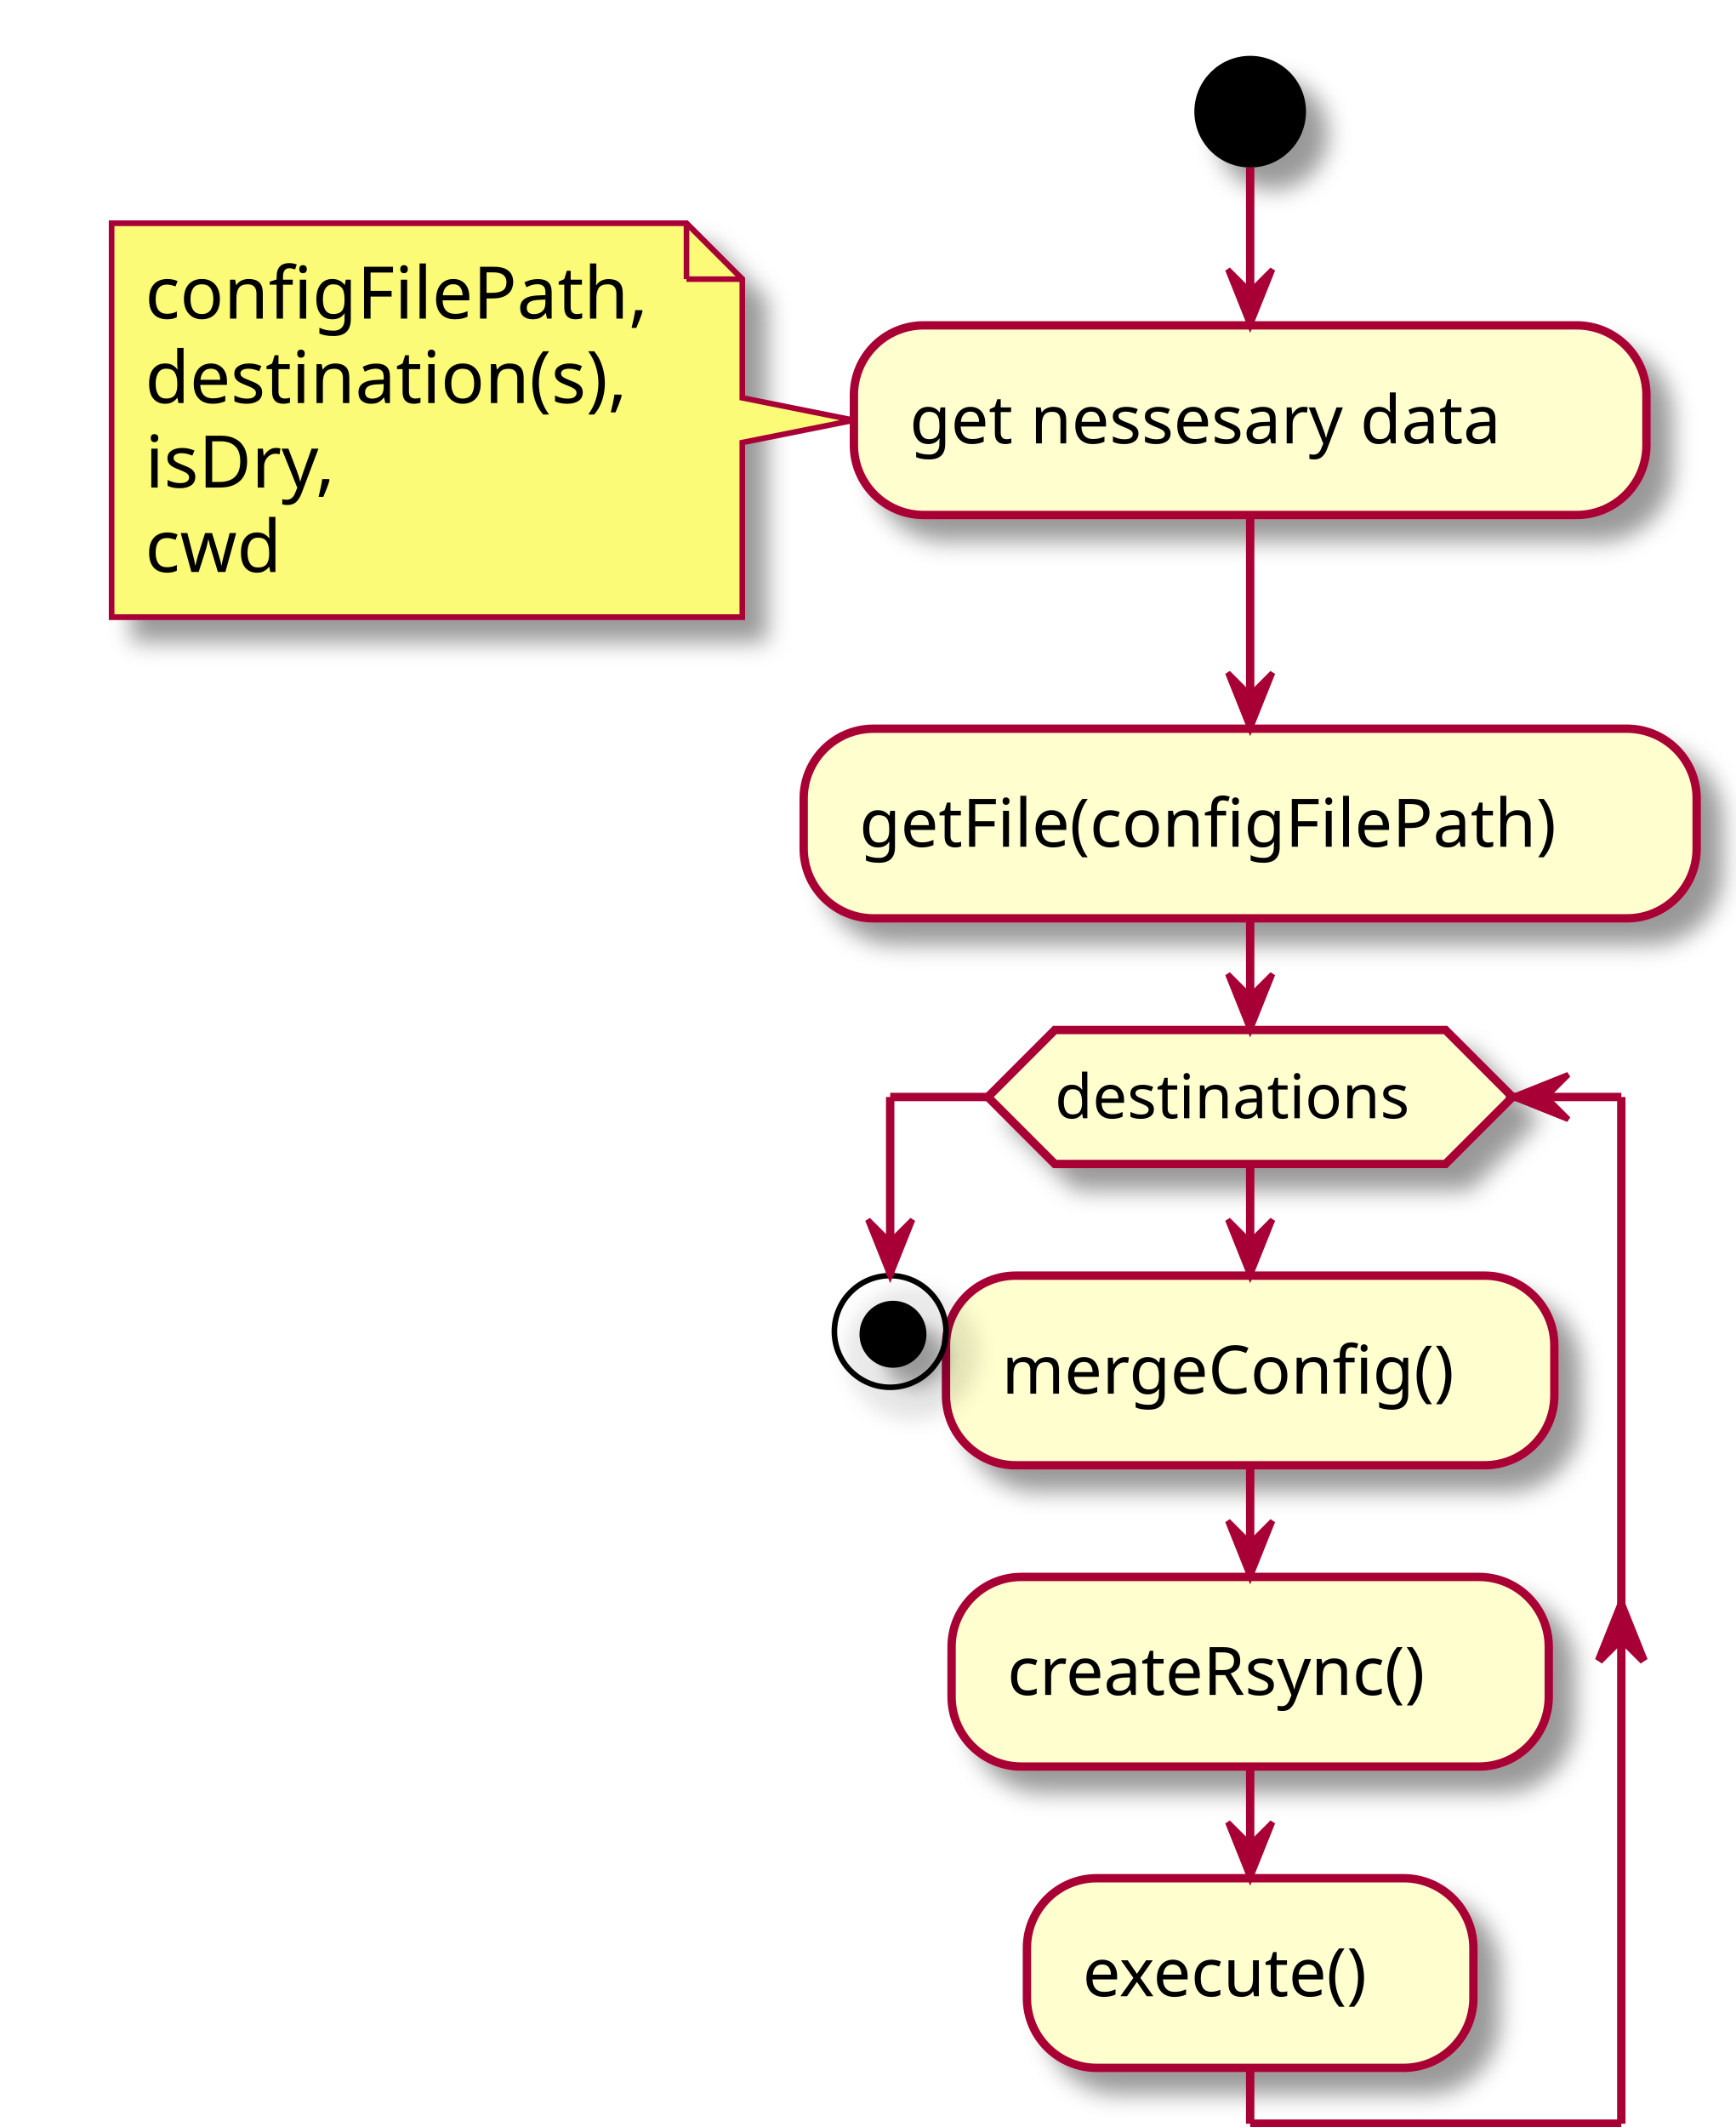
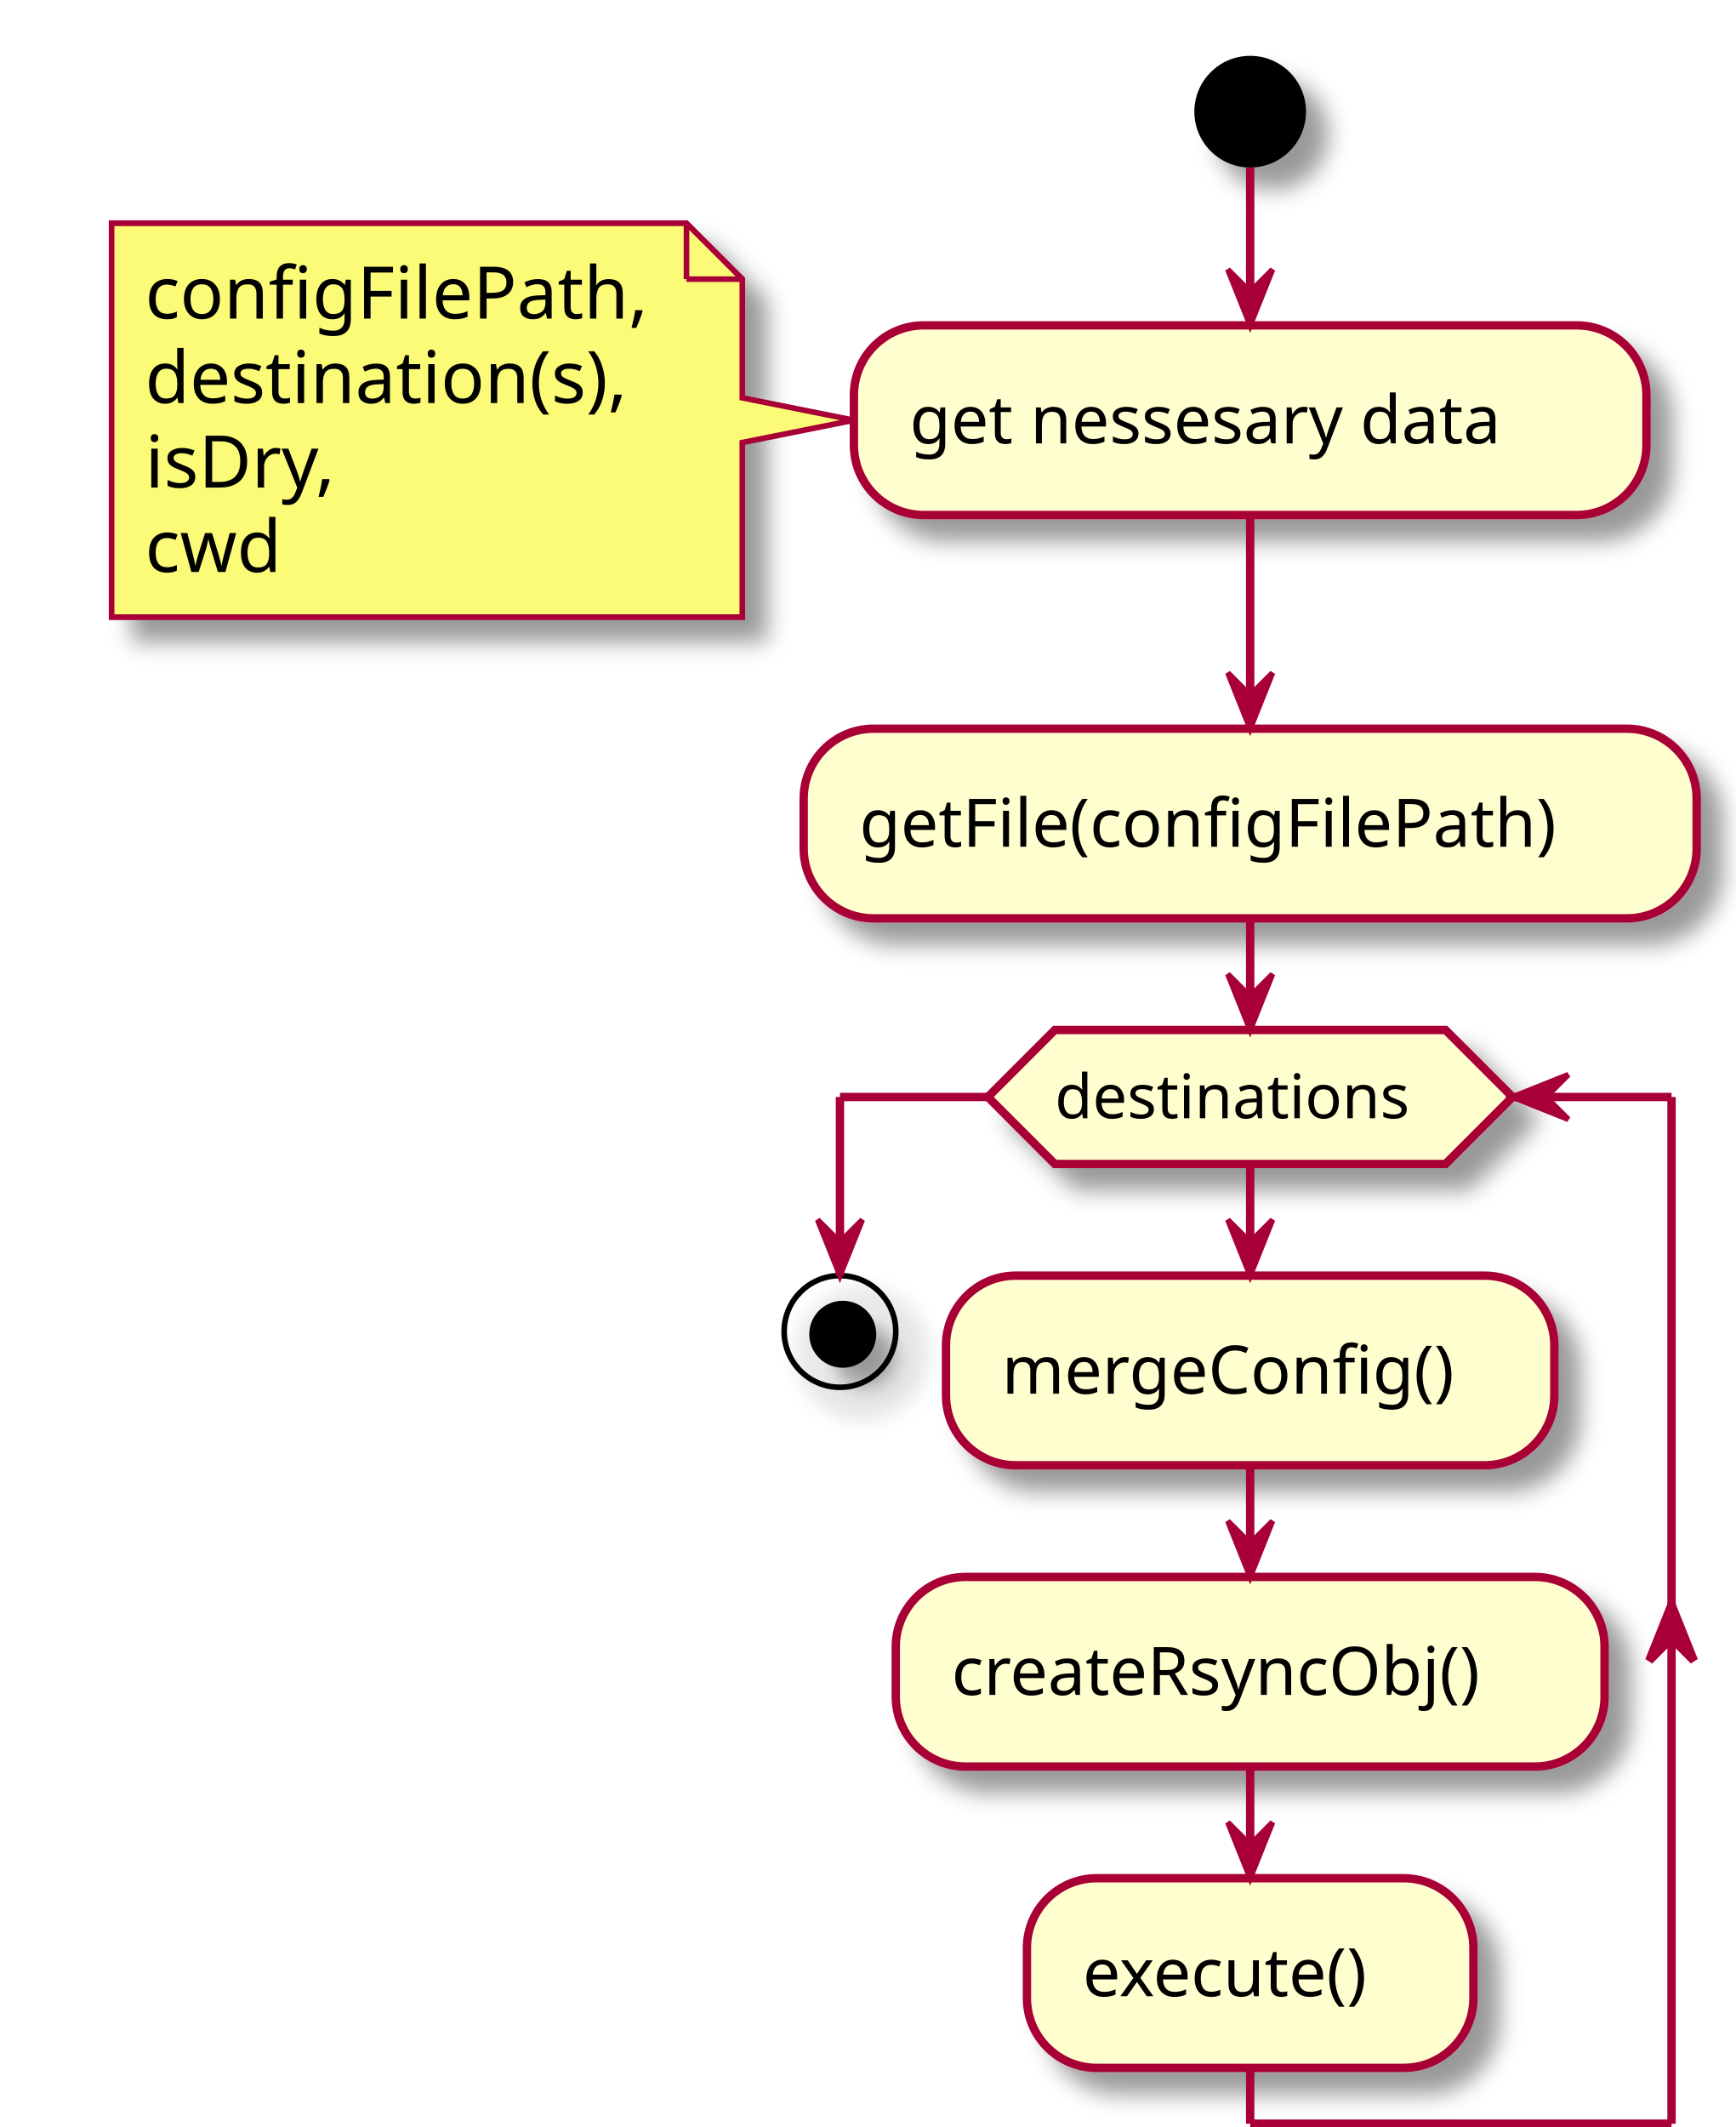
<svg xmlns="http://www.w3.org/2000/svg" contentScriptType="application/ecmascript" contentStyleType="text/css" height="381px" preserveAspectRatio="none" style="width:311px;height:381px;" version="1.1" viewBox="0 0 311 381" width="311px" zoomAndPan="magnify">
  <defs>
-     <filter height="300%" id="fnp4lx8ybsrx6" width="300%" x="-1" y="-1">
+     <filter height="300%" id="fr98dg2wwgw75" width="300%" x="-1" y="-1">
      <feGaussianBlur result="blurOut" stdDeviation="2.0" />
      <feColorMatrix in="blurOut" result="blurOut2" type="matrix" values="0 0 0 0 0 0 0 0 0 0 0 0 0 0 0 0 0 0 .4 0" />
      <feOffset dx="4.0" dy="4.0" in="blurOut2" result="blurOut3" />
      <feBlend in="SourceGraphic" in2="blurOut3" mode="normal" />
    </filter>
  </defs>
  <g>
-     <ellipse cx="224" cy="20" fill="#000000" filter="url(#fnp4lx8ybsrx6)" rx="10" ry="10" style="stroke: none; stroke-width: 1.0;" />
-     <polygon fill="#FBFB77" filter="url(#fnp4lx8ybsrx6)" points="20,40,20,110.531,133,110.531,133,50,123,40,20,40" style="stroke: #A80036; stroke-width: 1.0;" />
+     <ellipse cx="224" cy="20" fill="#000000" filter="url(#fr98dg2wwgw75)" rx="10" ry="10" style="stroke: none; stroke-width: 1.0;" />
+     <polygon fill="#FBFB77" filter="url(#fr98dg2wwgw75)" points="20,40,20,110.531,133,110.531,133,50,123,40,20,40" style="stroke: #A80036; stroke-width: 1.0;" />
    <polygon fill="#FBFB77" points="20,40,20,110.531,133,110.531,133,79.266,153,75.266,133,71.266,133,50,123,40,20,40" style="stroke: #A80036; stroke-width: 1.0;" />
    <line style="stroke: #A80036; stroke-width: 1.0;" x1="123" x2="123" y1="40" y2="50" />
    <line style="stroke: #A80036; stroke-width: 1.0;" x1="133" x2="123" y1="50" y2="50" />
    <text fill="#000000" font-family="sans-serif" font-size="13" lengthAdjust="spacingAndGlyphs" textLength="92" x="26" y="57.067">configFilePath,</text>
    <text fill="#000000" font-family="sans-serif" font-size="13" lengthAdjust="spacingAndGlyphs" textLength="92" x="26" y="72.2">destination(s),</text>
    <text fill="#000000" font-family="sans-serif" font-size="13" lengthAdjust="spacingAndGlyphs" textLength="36" x="26" y="87.332">isDry,</text>
    <text fill="#000000" font-family="sans-serif" font-size="13" lengthAdjust="spacingAndGlyphs" textLength="24" x="26" y="102.465">cwd</text>
-     <rect fill="#FEFECE" filter="url(#fnp4lx8ybsrx6)" height="33.969" rx="12.5" ry="12.5" style="stroke: #A80036; stroke-width: 1.5;" width="142" x="153" y="58.281" />
+     <rect fill="#FEFECE" filter="url(#fr98dg2wwgw75)" height="33.969" rx="12.5" ry="12.5" style="stroke: #A80036; stroke-width: 1.5;" width="142" x="153" y="58.281" />
    <text fill="#000000" font-family="sans-serif" font-size="12" lengthAdjust="spacingAndGlyphs" textLength="122" x="163" y="79.42">get nessesary data</text>
-     <rect fill="#FEFECE" filter="url(#fnp4lx8ybsrx6)" height="33.969" rx="12.5" ry="12.5" style="stroke: #A80036; stroke-width: 1.5;" width="160" x="144" y="130.531" />
+     <rect fill="#FEFECE" filter="url(#fr98dg2wwgw75)" height="33.969" rx="12.5" ry="12.5" style="stroke: #A80036; stroke-width: 1.5;" width="160" x="144" y="130.531" />
    <text fill="#000000" font-family="sans-serif" font-size="12" lengthAdjust="spacingAndGlyphs" textLength="140" x="154" y="151.67">getFile(configFilePath)</text>
-     <rect fill="#FEFECE" filter="url(#fnp4lx8ybsrx6)" height="33.969" rx="12.5" ry="12.5" style="stroke: #A80036; stroke-width: 1.5;" width="109" x="169.5" y="228.5" />
+     <rect fill="#FEFECE" filter="url(#fr98dg2wwgw75)" height="33.969" rx="12.5" ry="12.5" style="stroke: #A80036; stroke-width: 1.5;" width="109" x="169.5" y="228.5" />
    <text fill="#000000" font-family="sans-serif" font-size="12" lengthAdjust="spacingAndGlyphs" textLength="89" x="179.5" y="249.639">mergeConfig()</text>
-     <rect fill="#FEFECE" filter="url(#fnp4lx8ybsrx6)" height="33.969" rx="12.5" ry="12.5" style="stroke: #A80036; stroke-width: 1.5;" width="107" x="170.5" y="282.469" />
-     <text fill="#000000" font-family="sans-serif" font-size="12" lengthAdjust="spacingAndGlyphs" textLength="87" x="180.5" y="303.607">createRsync()</text>
-     <rect fill="#FEFECE" filter="url(#fnp4lx8ybsrx6)" height="33.969" rx="12.5" ry="12.5" style="stroke: #A80036; stroke-width: 1.5;" width="80" x="184" y="336.438" />
+     <rect fill="#FEFECE" filter="url(#fr98dg2wwgw75)" height="33.969" rx="12.5" ry="12.5" style="stroke: #A80036; stroke-width: 1.5;" width="127" x="160.5" y="282.469" />
+     <text fill="#000000" font-family="sans-serif" font-size="12" lengthAdjust="spacingAndGlyphs" textLength="107" x="170.5" y="303.607">createRsyncObj()</text>
+     <rect fill="#FEFECE" filter="url(#fr98dg2wwgw75)" height="33.969" rx="12.5" ry="12.5" style="stroke: #A80036; stroke-width: 1.5;" width="80" x="184" y="336.438" />
    <text fill="#000000" font-family="sans-serif" font-size="12" lengthAdjust="spacingAndGlyphs" textLength="60" x="194" y="357.576">execute()</text>
-     <polygon fill="#FEFECE" filter="url(#fnp4lx8ybsrx6)" points="189,184.5,259,184.5,271,196.5,259,208.5,189,208.5,177,196.5,189,184.5" style="stroke: #A80036; stroke-width: 1.5;" />
+     <polygon fill="#FEFECE" filter="url(#fr98dg2wwgw75)" points="189,184.5,259,184.5,271,196.5,259,208.5,189,208.5,177,196.5,189,184.5" style="stroke: #A80036; stroke-width: 1.5;" />
    <text fill="#000000" font-family="sans-serif" font-size="11" lengthAdjust="spacingAndGlyphs" textLength="70" x="189" y="200.308">destinations</text>
-     <ellipse cx="159.5" cy="238.5" fill="none" filter="url(#fnp4lx8ybsrx6)" rx="10" ry="10" style="stroke: #000000; stroke-width: 1.0;" />
-     <ellipse cx="160" cy="239" fill="#000000" filter="url(#fnp4lx8ybsrx6)" rx="6" ry="6" style="stroke: none; stroke-width: 1.0;" />
+     <ellipse cx="150.5" cy="238.5" fill="none" filter="url(#fr98dg2wwgw75)" rx="10" ry="10" style="stroke: #000000; stroke-width: 1.0;" />
+     <ellipse cx="151" cy="239" fill="#000000" filter="url(#fr98dg2wwgw75)" rx="6" ry="6" style="stroke: none; stroke-width: 1.0;" />
    <line style="stroke: #A80036; stroke-width: 1.5;" x1="224" x2="224" y1="30" y2="58.281" />
    <polygon fill="#A80036" points="220,48.281,224,58.281,228,48.281,224,52.281" style="stroke: #A80036; stroke-width: 1.0;" />
    <line style="stroke: #A80036; stroke-width: 1.5;" x1="224" x2="224" y1="92.25" y2="130.531" />
    <polygon fill="#A80036" points="220,120.531,224,130.531,228,120.531,224,124.531" style="stroke: #A80036; stroke-width: 1.0;" />
    <line style="stroke: #A80036; stroke-width: 1.5;" x1="224" x2="224" y1="262.469" y2="282.469" />
    <polygon fill="#A80036" points="220,272.469,224,282.469,228,272.469,224,276.469" style="stroke: #A80036; stroke-width: 1.0;" />
    <line style="stroke: #A80036; stroke-width: 1.5;" x1="224" x2="224" y1="316.438" y2="336.438" />
    <polygon fill="#A80036" points="220,326.438,224,336.438,228,326.438,224,330.438" style="stroke: #A80036; stroke-width: 1.0;" />
    <line style="stroke: #A80036; stroke-width: 1.5;" x1="224" x2="224" y1="208.5" y2="228.5" />
    <polygon fill="#A80036" points="220,218.5,224,228.5,228,218.5,224,222.5" style="stroke: #A80036; stroke-width: 1.0;" />
    <line style="stroke: #A80036; stroke-width: 1.5;" x1="224" x2="224" y1="370.406" y2="380.406" />
-     <line style="stroke: #A80036; stroke-width: 1.5;" x1="224" x2="290.5" y1="380.406" y2="380.406" />
-     <polygon fill="#A80036" points="286.5,297.453,290.5,287.453,294.5,297.453,290.5,293.453" style="stroke: #A80036; stroke-width: 1.5;" />
-     <line style="stroke: #A80036; stroke-width: 1.5;" x1="290.5" x2="290.5" y1="196.5" y2="380.406" />
-     <line style="stroke: #A80036; stroke-width: 1.5;" x1="290.5" x2="271" y1="196.5" y2="196.5" />
+     <line style="stroke: #A80036; stroke-width: 1.5;" x1="224" x2="299.5" y1="380.406" y2="380.406" />
+     <polygon fill="#A80036" points="295.5,297.453,299.5,287.453,303.5,297.453,299.5,293.453" style="stroke: #A80036; stroke-width: 1.5;" />
+     <line style="stroke: #A80036; stroke-width: 1.5;" x1="299.5" x2="299.5" y1="196.5" y2="380.406" />
+     <line style="stroke: #A80036; stroke-width: 1.5;" x1="299.5" x2="271" y1="196.5" y2="196.5" />
    <polygon fill="#A80036" points="281,192.5,271,196.5,281,200.5,277,196.5" style="stroke: #A80036; stroke-width: 1.0;" />
-     <line style="stroke: #A80036; stroke-width: 1.5;" x1="177" x2="159.5" y1="196.5" y2="196.5" />
-     <line style="stroke: #A80036; stroke-width: 1.5;" x1="159.5" x2="159.5" y1="196.5" y2="228.5" />
-     <polygon fill="#A80036" points="155.5,218.5,159.5,228.5,163.5,218.5,159.5,222.5" style="stroke: #A80036; stroke-width: 1.0;" />
+     <line style="stroke: #A80036; stroke-width: 1.5;" x1="177" x2="150.5" y1="196.5" y2="196.5" />
+     <line style="stroke: #A80036; stroke-width: 1.5;" x1="150.5" x2="150.5" y1="196.5" y2="228.5" />
+     <polygon fill="#A80036" points="146.5,218.5,150.5,228.5,154.5,218.5,150.5,222.5" style="stroke: #A80036; stroke-width: 1.0;" />
    <line style="stroke: #A80036; stroke-width: 1.5;" x1="224" x2="224" y1="164.5" y2="184.5" />
    <polygon fill="#A80036" points="220,174.5,224,184.5,228,174.5,224,178.5" style="stroke: #A80036; stroke-width: 1.0;" />
  </g>
</svg>
